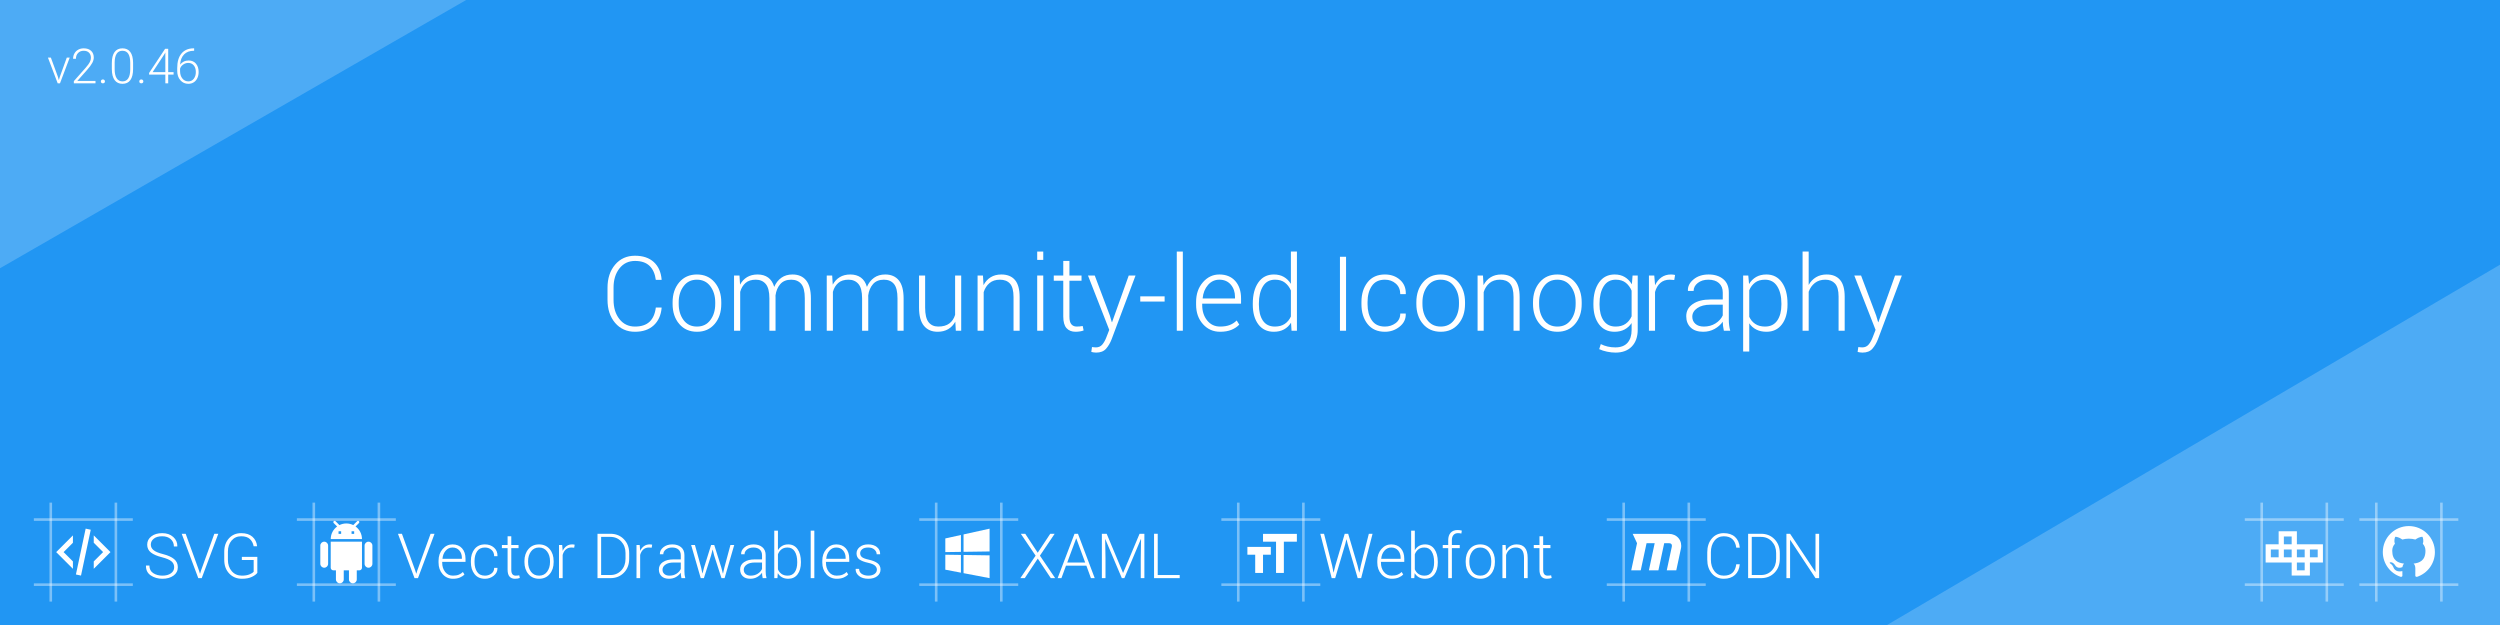
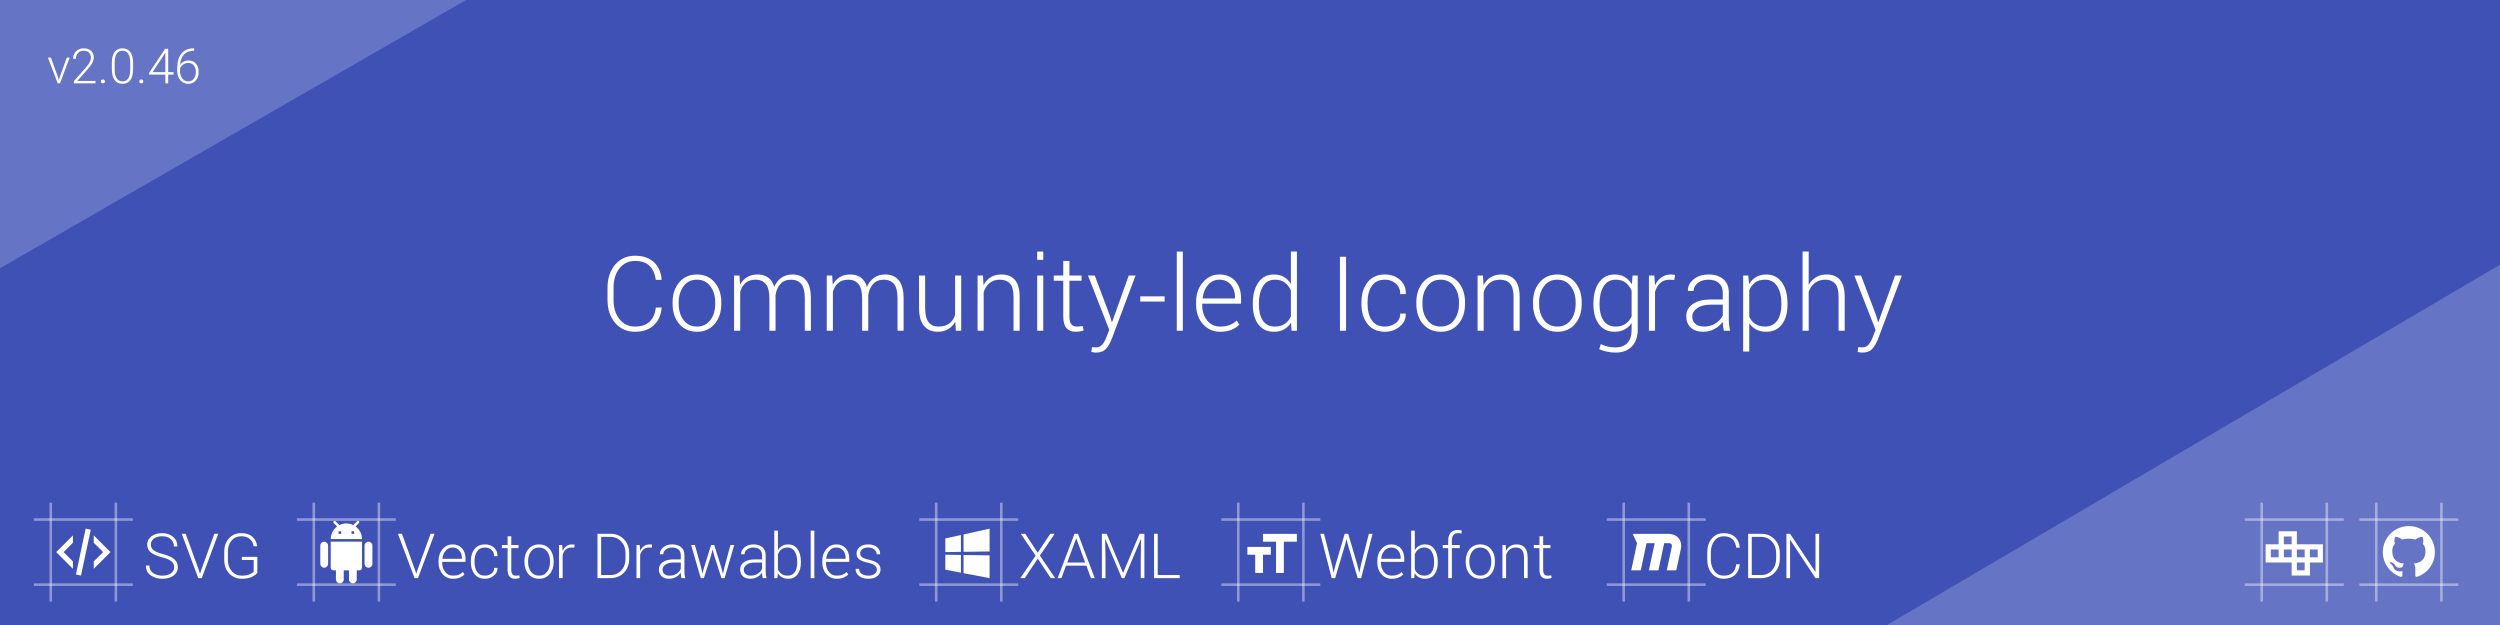
<svg xmlns="http://www.w3.org/2000/svg" fill="#fff" height="240" viewBox="0 0 960 240" width="960">
  <style>
.alpha20{fill-opacity:.2;}
.alpha40{fill-opacity:.4;}
</style>
-   <rect fill="#2196f3" height="240" width="960" x="0" y="0" />
+   <rect fill="#3f51b5" height="240" width="960" x="0" y="0" />
  <path class="alpha20" d="M 0,103L 0,0L 179,0L 0,103 Z" />
  <path class="alpha20" d="M 820.366,517.792L 1204,292.292L 1058.06,44.008L 674.425,269.508L 820.366,517.792 Z" />
  <path d="M 22.247,29.527L 22.567,30.688L 22.62,30.688L 22.967,29.527L 25.648,22.107L 26.776,22.107L 23.031,32L 22.156,32L 18.402,22.107L 19.531,22.107L 22.247,29.527 Z " />
  <path d="M 36.67,32L 28.357,32L 28.357,31.148L 32.907,26.006C 33.66,25.139 34.182,24.424 34.473,23.86C 34.765,23.296 34.911,22.746 34.911,22.212C 34.911,21.375 34.665,20.713 34.173,20.225C 33.681,19.737 33.003,19.493 32.14,19.493C 31.247,19.493 30.526,19.779 29.976,20.351C 29.426,20.922 29.15,21.663 29.15,22.573L 28.065,22.573C 28.065,21.827 28.234,21.147 28.572,20.533C 28.909,19.92 29.389,19.437 30.012,19.087C 30.636,18.735 31.345,18.56 32.14,18.56C 33.355,18.56 34.305,18.879 34.988,19.517C 35.672,20.154 36.013,21.023 36.013,22.121C 36.013,22.74 35.82,23.416 35.434,24.151C 35.048,24.886 34.369,25.802 33.397,26.899L 29.699,31.067L 36.67,31.067L 36.67,32 Z " />
  <path d="M 38.735,31.271C 38.735,31.059 38.803,30.878 38.94,30.73C 39.077,30.581 39.267,30.507 39.51,30.507C 39.754,30.507 39.945,30.581 40.085,30.73C 40.225,30.878 40.295,31.059 40.295,31.272C 40.295,31.485 40.225,31.66 40.085,31.796C 39.945,31.932 39.754,32 39.51,32C 39.267,32 39.077,31.932 38.94,31.796C 38.803,31.66 38.735,31.485 38.735,31.271 Z " />
  <path d="M 51.104,26.476C 51.104,28.346 50.761,29.766 50.075,30.734C 49.388,31.703 48.376,32.187 47.038,32.187C 45.726,32.187 44.72,31.712 44.021,30.762C 43.322,29.812 42.964,28.429 42.946,26.613L 42.946,24.236C 42.946,22.371 43.293,20.959 43.986,19.999C 44.679,19.04 45.691,18.56 47.021,18.56C 48.333,18.56 49.336,19.023 50.028,19.95C 50.72,20.876 51.079,22.241 51.104,24.043L 51.104,26.476 Z M 50.01,24.096C 50.01,22.579 49.763,21.433 49.268,20.657C 48.773,19.881 48.024,19.493 47.021,19.493C 46.037,19.493 45.296,19.872 44.797,20.631C 44.298,21.389 44.043,22.507 44.031,23.985L 44.031,26.587C 44.031,28.098 44.288,29.253 44.801,30.053C 45.315,30.853 46.06,31.253 47.038,31.253C 48.011,31.253 48.748,30.862 49.249,30.079C 49.751,29.297 50.005,28.151 50.01,26.642L 50.01,24.096 Z " />
  <path d="M 53.481,31.271C 53.481,31.059 53.55,30.878 53.687,30.73C 53.824,30.581 54.014,30.507 54.257,30.507C 54.5,30.507 54.692,30.581 54.832,30.73C 54.972,30.878 55.042,31.059 55.042,31.272C 55.042,31.485 54.972,31.66 54.832,31.796C 54.692,31.932 54.5,32 54.257,32C 54.014,32 53.824,31.932 53.687,31.796C 53.55,31.66 53.481,31.485 53.481,31.271 Z " />
  <path d="M 64.588,27.707L 66.656,27.707L 66.656,28.64L 64.588,28.64L 64.588,32L 63.494,32L 63.494,28.64L 57.25,28.64L 57.25,28.013L 63.395,18.747L 64.588,18.747L 64.588,27.707 Z M 58.591,27.707L 63.494,27.707L 63.494,20.158L 63.01,20.992L 58.591,27.707 Z " />
  <path d="M 74.551,18.56L 74.551,19.493L 74.426,19.493C 72.839,19.493 71.59,19.964 70.679,20.905C 69.768,21.846 69.264,23.153 69.167,24.825C 69.531,24.317 69.995,23.924 70.56,23.645C 71.125,23.366 71.757,23.227 72.457,23.227C 73.624,23.227 74.552,23.632 75.241,24.443C 75.93,25.254 76.275,26.314 76.275,27.625C 76.275,28.494 76.114,29.277 75.792,29.974C 75.471,30.672 75.009,31.214 74.407,31.603C 73.805,31.992 73.118,32.187 72.346,32.187C 71.076,32.187 70.043,31.724 69.247,30.798C 68.451,29.873 68.053,28.677 68.053,27.211L 68.053,26.111C 68.053,23.721 68.594,21.872 69.676,20.562C 70.758,19.253 72.293,18.585 74.28,18.56L 74.551,18.56 Z M 72.282,24.16C 71.59,24.16 70.944,24.367 70.345,24.781C 69.746,25.195 69.347,25.721 69.147,26.359L 69.147,27.298C 69.147,28.463 69.443,29.413 70.036,30.149C 70.629,30.885 71.399,31.253 72.346,31.253C 73.198,31.253 73.886,30.913 74.411,30.233C 74.936,29.552 75.199,28.694 75.199,27.657C 75.199,26.601 74.936,25.754 74.411,25.117C 73.886,24.479 73.177,24.16 72.282,24.16 Z " />
  <path d="M 254.021,118.1L 254.065,118.219C 253.815,121.069 252.798,123.311 251.015,124.947C 249.231,126.582 246.842,127.4 243.846,127.4C 240.684,127.4 238.133,126.259 236.193,123.978C 234.253,121.697 233.284,118.744 233.284,115.119L 233.284,110.5C 233.284,106.888 234.253,103.934 236.193,101.641C 238.133,99.347 240.684,98.2 243.846,98.2C 246.867,98.2 249.263,99.001 251.034,100.603C 252.804,102.205 253.815,104.456 254.065,107.356L 254.021,107.475L 251.834,107.475C 251.521,105.121 250.711,103.32 249.402,102.072C 248.094,100.824 246.242,100.2 243.846,100.2C 241.359,100.2 239.363,101.16 237.859,103.081C 236.354,105.002 235.602,107.46 235.602,110.456L 235.602,115.106C 235.602,118.144 236.354,120.619 237.859,122.531C 239.363,124.444 241.359,125.4 243.846,125.4C 246.242,125.4 248.097,124.79 249.412,123.569C 250.726,122.348 251.534,120.525 251.834,118.1L 254.021,118.1 Z" />
  <path d="M 258.277,116.075C 258.277,112.954 259.13,110.395 260.837,108.397C 262.543,106.399 264.802,105.4 267.615,105.4C 270.44,105.4 272.705,106.399 274.412,108.397C 276.118,110.395 276.971,112.954 276.971,116.075L 276.971,116.725C 276.971,119.858 276.121,122.421 274.421,124.413C 272.721,126.404 270.465,127.4 267.652,127.4C 264.815,127.4 262.543,126.404 260.837,124.413C 259.13,122.421 258.277,119.858 258.277,116.725L 258.277,116.075 Z M 260.621,116.713C 260.621,119.167 261.24,121.228 262.477,122.897C 263.715,124.566 265.44,125.4 267.652,125.4C 269.827,125.4 271.537,124.566 272.78,122.897C 274.024,121.228 274.646,119.167 274.646,116.713L 274.646,116.069C 274.646,113.656 274.021,111.608 272.771,109.925C 271.521,108.242 269.802,107.4 267.615,107.4C 265.427,107.4 263.715,108.242 262.477,109.925C 261.24,111.608 260.621,113.656 260.621,116.069L 260.621,116.713 Z" />
  <path d="M 283.959,105.8L 284.177,109.3C 284.852,108.058 285.753,107.098 286.88,106.419C 288.008,105.74 289.352,105.4 290.915,105.4C 292.527,105.4 293.877,105.792 294.965,106.575C 296.052,107.358 296.831,108.554 297.302,110.163C 297.94,108.675 298.848,107.509 300.027,106.666C 301.206,105.822 302.642,105.4 304.334,105.4C 306.584,105.4 308.321,106.151 309.546,107.653C 310.771,109.155 311.384,111.481 311.384,114.631L 311.384,127L 309.04,127L 309.04,114.569C 309.04,111.948 308.58,110.098 307.662,109.019C 306.743,107.94 305.465,107.4 303.827,107.4C 302.015,107.4 300.614,107.97 299.624,109.109C 298.635,110.249 298.023,111.708 297.79,113.488C 297.79,113.579 297.793,113.71 297.799,113.881C 297.805,114.052 297.809,114.177 297.809,114.256L 297.809,127L 295.446,127L 295.446,114.569C 295.446,112.002 294.98,110.166 294.049,109.059C 293.118,107.953 291.838,107.4 290.209,107.4C 288.559,107.4 287.248,107.822 286.277,108.666C 285.306,109.509 284.625,110.646 284.234,112.075L 284.234,127L 281.871,127L 281.871,105.8L 283.959,105.8 Z" />
  <path d="M 319.559,105.8L 319.777,109.3C 320.452,108.058 321.353,107.098 322.48,106.419C 323.608,105.74 324.952,105.4 326.515,105.4C 328.127,105.4 329.477,105.792 330.565,106.575C 331.652,107.358 332.431,108.554 332.902,110.163C 333.54,108.675 334.448,107.509 335.627,106.666C 336.806,105.822 338.242,105.4 339.934,105.4C 342.184,105.4 343.921,106.151 345.146,107.653C 346.371,109.155 346.984,111.481 346.984,114.631L 346.984,127L 344.64,127L 344.64,114.569C 344.64,111.948 344.18,110.098 343.262,109.019C 342.343,107.94 341.065,107.4 339.427,107.4C 337.615,107.4 336.214,107.97 335.224,109.109C 334.235,110.249 333.623,111.708 333.39,113.488C 333.39,113.579 333.393,113.71 333.399,113.881C 333.405,114.052 333.409,114.177 333.409,114.256L 333.409,127L 331.046,127L 331.046,114.569C 331.046,112.002 330.58,110.166 329.649,109.059C 328.718,107.953 327.438,107.4 325.809,107.4C 324.159,107.4 322.848,107.822 321.877,108.666C 320.906,109.509 320.225,110.646 319.834,112.075L 319.834,127L 317.471,127L 317.471,105.8L 319.559,105.8 Z" />
  <path d="M 366.834,123.525C 366.159,124.763 365.248,125.718 364.102,126.391C 362.956,127.064 361.602,127.4 360.04,127.4C 357.815,127.4 356.07,126.643 354.805,125.128C 353.541,123.614 352.909,121.265 352.909,118.081L 352.909,105.8L 355.252,105.8L 355.252,118.144C 355.252,120.731 355.692,122.588 356.571,123.713C 357.45,124.838 358.698,125.4 360.315,125.4C 362.086,125.4 363.498,125.001 364.552,124.203C 365.606,123.405 366.342,122.306 366.759,120.906L 366.759,105.8L 369.102,105.8L 369.102,127L 367.034,127L 366.834,123.525 Z" />
  <path d="M 377.459,105.8L 377.671,109.494C 378.35,108.19 379.266,107.181 380.418,106.469C 381.57,105.756 382.934,105.4 384.509,105.4C 386.8,105.4 388.545,106.102 389.743,107.506C 390.941,108.91 391.54,111.102 391.54,114.081L 391.54,127L 389.196,127L 389.196,114.075C 389.196,111.642 388.744,109.921 387.84,108.913C 386.936,107.904 385.65,107.4 383.984,107.4C 382.342,107.4 381.003,107.835 379.968,108.706C 378.933,109.577 378.188,110.733 377.734,112.175L 377.734,127L 375.39,127L 375.39,105.8L 377.459,105.8 Z" />
  <path d="M 400.609,127L 398.284,127L 398.284,105.8L 400.609,105.8L 400.609,127 Z M 400.609,99.8L 398.284,99.8L 398.284,96.6L 400.609,96.6L 400.609,99.8 Z" />
  <path d="M 410.659,100.2L 410.659,105.8L 415.309,105.8L 415.309,107.8L 410.659,107.8L 410.659,121.588C 410.659,122.971 410.91,123.952 411.412,124.531C 411.914,125.11 412.582,125.4 413.415,125.4C 413.794,125.4 414.162,125.384 414.518,125.353C 414.874,125.322 415.288,125.267 415.759,125.188L 416.109,126.888C 415.717,127.05 415.242,127.176 414.684,127.266C 414.125,127.355 413.565,127.4 413.002,127.4C 411.519,127.4 410.364,126.932 409.537,125.997C 408.71,125.061 408.296,123.579 408.296,121.55L 408.296,107.8L 404.646,107.8L 404.646,105.8L 408.296,105.8L 408.296,100.2L 410.659,100.2 Z" />
  <path d="M 426.184,121.175L 426.927,123.688L 427.046,123.688L 433.434,105.8L 436.046,105.8L 426.871,130.256C 426.321,131.685 425.611,132.9 424.74,133.9C 423.869,134.9 422.592,135.4 420.909,135.4C 420.638,135.4 420.306,135.372 419.915,135.316C 419.523,135.259 419.238,135.2 419.059,135.138L 419.327,133.263C 419.486,133.292 419.737,133.322 420.08,133.353C 420.424,133.384 420.675,133.4 420.834,133.4C 421.85,133.4 422.664,133.039 423.274,132.316C 423.885,131.593 424.406,130.665 424.84,129.531L 425.952,126.675L 417.784,105.8L 420.384,105.8L 426.184,121.175 Z" />
  <rect x="437.859" y="113.8" width="9.356" height="2" />
  <rect x="451.884" y="96.6" width="2.325" height="30.4" />
  <path d="M 468.521,127.4C 465.875,127.4 463.677,126.421 461.927,124.463C 460.177,122.504 459.302,120.023 459.302,117.019L 459.302,115.938C 459.302,112.908 460.171,110.395 461.909,108.397C 463.646,106.399 465.752,105.4 468.227,105.4C 470.819,105.4 472.856,106.234 474.34,107.903C 475.823,109.572 476.565,111.796 476.565,114.575L 476.565,116.6L 461.646,116.6L 461.646,117.156C 461.646,119.502 462.277,121.463 463.54,123.038C 464.802,124.613 466.463,125.4 468.521,125.4C 469.979,125.4 471.222,125.198 472.249,124.794C 473.276,124.39 474.154,123.81 474.884,123.056L 475.884,124.656C 475.088,125.494 474.081,126.16 472.865,126.656C 471.648,127.152 470.2,127.4 468.521,127.4 Z M 468.227,107.4C 466.494,107.4 465.042,108.075 463.871,109.425C 462.7,110.775 462.017,112.467 461.821,114.5L 461.859,114.6L 474.24,114.6L 474.24,114C 474.24,112.125 473.699,110.556 472.618,109.294C 471.537,108.031 470.073,107.4 468.227,107.4 Z" />
  <path d="M 481.071,116.569C 481.071,113.185 481.784,110.478 483.209,108.447C 484.634,106.416 486.623,105.4 489.177,105.4C 490.648,105.4 491.924,105.714 493.005,106.341C 494.087,106.968 494.986,107.856 495.702,109.006L 495.702,96.6L 498.021,96.6L 498.021,127L 495.952,127L 495.759,123.913C 495.054,125.038 494.149,125.9 493.043,126.5C 491.937,127.1 490.636,127.4 489.14,127.4C 486.611,127.4 484.634,126.456 483.209,124.569C 481.784,122.681 481.071,120.15 481.071,116.975L 481.071,116.569 Z M 483.415,116.981C 483.415,119.552 483.926,121.598 484.949,123.119C 485.972,124.64 487.511,125.4 489.565,125.4C 491.077,125.4 492.338,125.059 493.346,124.378C 494.354,123.697 495.14,122.752 495.702,121.544L 495.702,111.55C 495.165,110.317 494.409,109.317 493.434,108.55C 492.459,107.783 491.184,107.4 489.609,107.4C 487.55,107.4 486.003,108.249 484.968,109.947C 483.933,111.645 483.415,113.852 483.415,116.569L 483.415,116.981 Z" />
  <rect x="514.54" y="98.6" width="2.344" height="28.4" />
  <path d="M 531.821,125.4C 533.371,125.4 534.739,124.959 535.924,124.078C 537.11,123.197 537.702,121.973 537.702,120.406L 539.771,120.406L 539.809,120.525C 539.875,122.479 539.094,124.114 537.465,125.428C 535.836,126.743 533.954,127.4 531.821,127.4C 528.942,127.4 526.718,126.41 525.149,124.431C 523.58,122.452 522.796,119.908 522.796,116.8L 522.796,115.981C 522.796,112.898 523.584,110.364 525.159,108.378C 526.734,106.393 528.948,105.4 531.802,105.4C 534.119,105.4 536.049,106.083 537.593,107.45C 539.137,108.817 539.881,110.613 539.827,112.838L 539.79,112.956L 537.702,112.956C 537.702,111.265 537.133,109.916 535.993,108.909C 534.853,107.903 533.456,107.4 531.802,107.4C 529.536,107.4 527.859,108.211 526.771,109.834C 525.684,111.457 525.14,113.502 525.14,115.969L 525.14,116.794C 525.14,119.298 525.68,121.358 526.762,122.975C 527.843,124.592 529.529,125.4 531.821,125.4 Z" />
  <path d="M 543.877,116.075C 543.877,112.954 544.73,110.395 546.437,108.397C 548.143,106.399 550.402,105.4 553.215,105.4C 556.04,105.4 558.305,106.399 560.012,108.397C 561.718,110.395 562.571,112.954 562.571,116.075L 562.571,116.725C 562.571,119.858 561.721,122.421 560.021,124.413C 558.321,126.404 556.065,127.4 553.252,127.4C 550.415,127.4 548.143,126.404 546.437,124.413C 544.73,122.421 543.877,119.858 543.877,116.725L 543.877,116.075 Z M 546.221,116.713C 546.221,119.167 546.84,121.228 548.077,122.897C 549.315,124.566 551.04,125.4 553.252,125.4C 555.427,125.4 557.137,124.566 558.38,122.897C 559.624,121.228 560.246,119.167 560.246,116.713L 560.246,116.069C 560.246,113.656 559.621,111.608 558.371,109.925C 557.121,108.242 555.402,107.4 553.215,107.4C 551.027,107.4 549.315,108.242 548.077,109.925C 546.84,111.608 546.221,113.656 546.221,116.069L 546.221,116.713 Z" />
  <path d="M 569.459,105.8L 569.671,109.494C 570.35,108.19 571.266,107.181 572.418,106.469C 573.57,105.756 574.934,105.4 576.509,105.4C 578.8,105.4 580.545,106.102 581.743,107.506C 582.941,108.91 583.54,111.102 583.54,114.081L 583.54,127L 581.196,127L 581.196,114.075C 581.196,111.642 580.744,109.921 579.84,108.913C 578.936,107.904 577.65,107.4 575.984,107.4C 574.342,107.4 573.003,107.835 571.968,108.706C 570.933,109.577 570.188,110.733 569.734,112.175L 569.734,127L 567.39,127L 567.39,105.8L 569.459,105.8 Z" />
  <path d="M 588.677,116.075C 588.677,112.954 589.53,110.395 591.237,108.397C 592.943,106.399 595.202,105.4 598.015,105.4C 600.84,105.4 603.105,106.399 604.812,108.397C 606.518,110.395 607.371,112.954 607.371,116.075L 607.371,116.725C 607.371,119.858 606.521,122.421 604.821,124.413C 603.121,126.404 600.865,127.4 598.052,127.4C 595.215,127.4 592.943,126.404 591.237,124.413C 589.53,122.421 588.677,119.858 588.677,116.725L 588.677,116.075 Z M 591.021,116.713C 591.021,119.167 591.64,121.228 592.877,122.897C 594.115,124.566 595.84,125.4 598.052,125.4C 600.227,125.4 601.937,124.566 603.18,122.897C 604.424,121.228 605.046,119.167 605.046,116.713L 605.046,116.069C 605.046,113.656 604.421,111.608 603.171,109.925C 601.921,108.242 600.202,107.4 598.015,107.4C 595.827,107.4 594.115,108.242 592.877,109.925C 591.64,111.608 591.021,113.656 591.021,116.069L 591.021,116.713 Z" />
  <path d="M 611.871,116.569C 611.871,113.185 612.591,110.478 614.03,108.447C 615.47,106.416 617.471,105.4 620.034,105.4C 621.534,105.4 622.83,105.73 623.924,106.391C 625.018,107.051 625.921,107.981 626.634,109.181L 626.909,105.8L 628.884,105.8L 628.884,126.613C 628.884,129.325 628.131,131.468 626.627,133.041C 625.123,134.614 623.029,135.4 620.346,135.4C 619.329,135.4 618.248,135.281 617.102,135.044C 615.956,134.806 614.954,134.483 614.096,134.075L 614.702,132.131C 615.536,132.548 616.415,132.864 617.34,133.078C 618.265,133.293 619.254,133.4 620.309,133.4C 622.367,133.4 623.92,132.809 624.968,131.628C 626.016,130.447 626.54,128.804 626.54,126.7L 626.54,124.05C 625.823,125.121 624.918,125.947 623.824,126.528C 622.73,127.109 621.454,127.4 619.996,127.4C 617.459,127.4 615.47,126.453 614.03,124.559C 612.591,122.666 611.871,120.138 611.871,116.975L 611.871,116.569 Z M 614.215,116.981C 614.215,119.54 614.736,121.582 615.777,123.109C 616.819,124.636 618.369,125.4 620.427,125.4C 621.936,125.4 623.195,125.051 624.205,124.353C 625.216,123.655 625.994,122.694 626.54,121.469L 626.54,111.625C 626.031,110.388 625.286,109.374 624.302,108.584C 623.319,107.795 622.04,107.4 620.465,107.4C 618.406,107.4 616.85,108.252 615.796,109.956C 614.742,111.66 614.215,113.865 614.215,116.569L 614.215,116.981 Z" />
  <path d="M 642.915,107.519L 641.177,107.4C 639.706,107.4 638.499,107.821 637.555,108.663C 636.612,109.504 635.938,110.663 635.534,112.138L 635.534,127L 633.19,127L 633.19,105.8L 635.24,105.8L 635.534,109.319L 635.534,109.556C 636.146,108.248 636.966,107.228 637.993,106.497C 639.02,105.766 640.244,105.4 641.665,105.4C 641.965,105.4 642.254,105.42 642.534,105.459C 642.813,105.499 643.044,105.542 643.227,105.588L 642.915,107.519 Z" />
  <path d="M 661.965,127C 661.811,126.279 661.701,125.657 661.637,125.134C 661.572,124.611 661.54,124.081 661.54,123.544C 660.756,124.652 659.714,125.572 658.412,126.303C 657.11,127.034 655.646,127.4 654.021,127.4C 651.963,127.4 650.364,126.856 649.224,125.769C 648.085,124.681 647.515,123.227 647.515,121.406C 647.515,119.465 648.357,117.911 650.043,116.747C 651.728,115.582 654.004,115 656.871,115L 661.54,115L 661.54,112.331C 661.54,110.794 661.054,109.588 660.084,108.713C 659.113,107.838 657.754,107.4 656.009,107.4C 654.384,107.4 653.034,107.819 651.959,108.656C 650.884,109.494 650.346,110.517 650.346,111.725L 648.196,111.706L 648.159,111.588C 648.079,109.988 648.798,108.556 650.315,107.294C 651.831,106.031 653.763,105.4 656.109,105.4C 658.438,105.4 660.313,105.995 661.734,107.184C 663.154,108.374 663.865,110.079 663.865,112.3L 663.865,122.725C 663.865,123.471 663.906,124.197 663.99,124.903C 664.073,125.609 664.213,126.308 664.409,127L 661.965,127 Z M 654.29,125.4C 655.969,125.4 657.453,124.998 658.743,124.194C 660.033,123.39 660.965,122.365 661.54,121.119L 661.54,117L 656.834,117C 654.709,117 653.012,117.442 651.743,118.325C 650.474,119.208 649.84,120.304 649.84,121.613C 649.84,122.729 650.234,123.64 651.021,124.344C 651.809,125.048 652.898,125.4 654.29,125.4 Z" />
  <path d="M 686.402,116.975C 686.402,120.15 685.686,122.681 684.252,124.569C 682.819,126.456 680.846,127.4 678.334,127.4C 676.85,127.4 675.551,127.12 674.437,126.559C 673.322,125.999 672.415,125.196 671.715,124.15L 671.715,135L 669.371,135L 669.371,105.8L 671.34,105.8L 671.634,109.081C 672.338,107.906 673.246,106.999 674.359,106.359C 675.471,105.72 676.784,105.4 678.296,105.4C 680.834,105.4 682.819,106.416 684.252,108.447C 685.686,110.478 686.402,113.185 686.402,116.569L 686.402,116.975 Z M 684.059,116.538C 684.059,113.846 683.524,111.65 682.455,109.95C 681.387,108.25 679.823,107.4 677.765,107.4C 676.19,107.4 674.911,107.776 673.927,108.528C 672.944,109.28 672.206,110.256 671.715,111.456L 671.715,121.656C 672.248,122.819 673.019,123.733 674.027,124.4C 675.036,125.067 676.296,125.4 677.809,125.4C 679.85,125.4 681.402,124.629 682.465,123.088C 683.527,121.546 684.059,119.5 684.059,116.95L 684.059,116.538 Z" />
  <path d="M 694.534,109.419C 695.238,108.152 696.175,107.166 697.346,106.459C 698.517,105.753 699.883,105.4 701.446,105.4C 703.671,105.4 705.379,106.093 706.571,107.478C 707.763,108.864 708.358,111.013 708.358,113.925L 708.358,127L 706.015,127L 706.015,113.863C 706.015,111.558 705.563,109.905 704.659,108.903C 703.754,107.901 702.508,107.4 700.921,107.4C 699.317,107.4 697.978,107.822 696.905,108.666C 695.832,109.509 695.042,110.633 694.534,112.038L 694.534,127L 692.19,127L 692.19,96.6L 694.534,96.6L 694.534,109.419 Z" />
  <path d="M 720.45,121.175L 721.194,123.688L 721.313,123.688L 727.7,105.8L 730.313,105.8L 721.138,130.256C 720.588,131.685 719.877,132.9 719.006,133.9C 718.136,134.9 716.859,135.4 715.175,135.4C 714.904,135.4 714.573,135.372 714.181,135.316C 713.79,135.259 713.504,135.2 713.325,135.138L 713.594,133.263C 713.752,133.292 714.003,133.322 714.347,133.353C 714.691,133.384 714.942,133.4 715.1,133.4C 716.117,133.4 716.93,133.039 717.541,132.316C 718.151,131.593 718.673,130.665 719.106,129.531L 720.219,126.675L 712.05,105.8L 714.65,105.8L 720.45,121.175 Z" />
  <rect x="19" y="193.008" class="alpha40" width="1" height="38" />
  <rect x="44" y="193.008" class="alpha40" width="1" height="38" />
  <rect x="13" y="199.008" class="alpha40" width="38" height="1" />
  <rect x="13" y="224.008" class="alpha40" width="38" height="1" />
  <path d="M 32.893,202.997L 34.849,203.413L 31.107,221.019L 29.151,220.604L 32.893,202.997 Z M 39.586,212.001L 36,208.415L 36,205.587L 42.422,212.008L 36,218.419L 36,215.587L 39.586,212.001 Z M 21.578,212.011L 28,205.59L 28,208.418L 24.414,212.004L 28,215.59L 28,218.422L 21.578,212.011 Z" />
  <path d="M 66.88,217.816C 66.88,216.891 66.532,216.134 65.838,215.547C 65.142,214.959 63.931,214.441 62.204,213.991C 60.336,213.523 58.922,212.915 57.962,212.166C 57.002,211.418 56.523,210.408 56.523,209.138C 56.523,207.836 57.059,206.775 58.133,205.956C 59.207,205.138 60.587,204.728 62.275,204.728C 64.032,204.728 65.451,205.216 66.529,206.193C 67.608,207.169 68.131,208.359 68.099,209.764L 68.065,209.836L 66.775,209.836C 66.775,208.698 66.371,207.763 65.562,207.029C 64.753,206.295 63.657,205.928 62.275,205.928C 60.907,205.928 59.839,206.233 59.069,206.843C 58.299,207.453 57.914,208.212 57.914,209.119C 57.914,209.979 58.269,210.697 58.981,211.272C 59.692,211.847 60.919,212.353 62.661,212.791C 64.496,213.258 65.892,213.888 66.85,214.681C 67.808,215.473 68.286,216.518 68.286,217.816C 68.286,219.168 67.729,220.245 66.616,221.046C 65.502,221.848 64.082,222.248 62.358,222.248C 60.655,222.248 59.169,221.821 57.899,220.966C 56.629,220.111 56.014,218.863 56.054,217.223L 56.076,217.152L 57.366,217.152C 57.366,218.474 57.862,219.454 58.853,220.092C 59.844,220.729 61.013,221.048 62.358,221.048C 63.708,221.048 64.799,220.753 65.631,220.161C 66.464,219.57 66.88,218.788 66.88,217.816 Z" />
  <path d="M 76.431,219.124L 76.772,220.261L 76.84,220.261L 77.181,219.124L 82.304,204.968L 83.826,204.968L 77.463,222.008L 76.139,222.008L 69.775,204.968L 71.297,204.968L 76.431,219.124 Z" />
  <path d="M 98.815,219.961C 98.433,220.518 97.735,221.039 96.722,221.523C 95.71,222.006 94.435,222.248 92.897,222.248C 90.912,222.248 89.285,221.574 88.015,220.225C 86.745,218.876 86.11,217.129 86.11,214.984L 86.11,211.861C 86.11,209.756 86.714,208.041 87.921,206.716C 89.129,205.391 90.694,204.728 92.616,204.728C 94.451,204.728 95.886,205.188 96.921,206.106C 97.956,207.025 98.556,208.218 98.721,209.686L 98.699,209.757L 97.397,209.757C 97.192,208.617 96.711,207.694 95.954,206.988C 95.196,206.281 94.084,205.928 92.616,205.928C 91.084,205.928 89.851,206.481 88.917,207.586C 87.983,208.691 87.516,210.107 87.516,211.834L 87.516,214.977C 87.516,216.752 88.013,218.208 89.005,219.344C 89.998,220.48 91.295,221.048 92.897,221.048C 94.03,221.048 94.993,220.889 95.785,220.57C 96.578,220.251 97.119,219.903 97.409,219.526L 97.409,215.048L 92.871,215.048L 92.871,213.848L 98.815,213.848L 98.815,219.961 Z" />
  <rect x="120" y="193.008" class="alpha40" width="1" height="38" />
  <rect x="145" y="193.008" class="alpha40" width="1" height="38" />
  <rect x="114" y="199.008" class="alpha40" width="38" height="1" />
  <rect x="114" y="224.008" class="alpha40" width="38" height="1" />
  <path d="M 135.999,205.006L 134.999,205.006L 134.999,204.006L 135.999,204.006M 130.999,205.006L 129.999,205.006L 129.999,204.006L 130.999,204.006M 136.531,202.164L 137.835,200.86C 138.03,200.664 138.03,200.348 137.835,200.152C 137.64,199.957 137.323,199.957 137.128,200.152L 135.651,201.63C 134.85,201.234 133.952,201.006 132.999,201.006C 132.041,201.006 131.139,201.237 130.336,201.635L 128.853,200.152C 128.657,199.957 128.341,199.957 128.145,200.152C 127.95,200.348 127.95,200.664 128.145,200.86L 129.457,202.171C 127.969,203.263 126.999,205.019 126.999,207.006L 138.999,207.006C 138.999,205.015 138.025,203.255 136.531,202.164 Z M 141.499,208.006C 140.671,208.006 139.999,208.677 139.999,209.506L 139.999,216.506C 139.999,217.335 140.671,218.006 141.499,218.006C 142.327,218.006 142.999,217.335 142.999,216.506L 142.999,209.506C 142.999,208.677 142.327,208.006 141.499,208.006 Z M 124.499,208.006C 123.671,208.006 122.999,208.677 122.999,209.506L 122.999,216.506C 122.999,217.335 123.671,218.006 124.499,218.006C 125.327,218.006 125.999,217.335 125.999,216.506L 125.999,209.506C 125.999,208.677 125.327,208.006 124.499,208.006 Z M 126.999,218.006C 126.999,218.557 127.448,219.006 127.999,219.006L 128.999,219.006L 128.999,222.506C 128.999,223.335 129.671,224.006 130.499,224.006C 131.327,224.006 131.999,223.335 131.999,222.506L 131.999,219.006L 133.999,219.006L 133.999,222.506C 133.999,223.335 134.671,224.006 135.499,224.006C 136.327,224.006 136.999,223.335 136.999,222.506L 136.999,219.006L 137.999,219.006C 138.55,219.006 138.999,218.557 138.999,218.006L 138.999,208.006L 126.999,208.006L 126.999,218.006 Z" />
  <path d="M 159.471,219.124L 159.813,220.261L 159.88,220.261L 160.221,219.124L 165.344,204.968L 166.866,204.968L 160.503,222.008L 159.179,222.008L 152.815,204.968L 154.338,204.968L 159.471,219.124 Z" />
  <path d="M 173.931,222.248C 172.344,222.248 171.025,221.661 169.975,220.486C 168.925,219.311 168.4,217.822 168.4,216.019L 168.4,215.371C 168.4,213.553 168.921,212.045 169.964,210.846C 171.006,209.648 172.27,209.048 173.755,209.048C 175.31,209.048 176.533,209.549 177.423,210.55C 178.313,211.551 178.758,212.886 178.758,214.553L 178.758,215.768L 169.806,215.768L 169.806,216.102C 169.806,217.509 170.185,218.686 170.943,219.631C 171.7,220.576 172.696,221.048 173.931,221.048C 174.806,221.048 175.552,220.927 176.168,220.684C 176.784,220.442 177.311,220.094 177.749,219.642L 178.349,220.602C 177.871,221.104 177.268,221.504 176.538,221.802C 175.808,222.099 174.939,222.248 173.931,222.248 Z M 173.755,210.248C 172.715,210.248 171.844,210.653 171.141,211.463C 170.439,212.273 170.029,213.288 169.911,214.508L 169.934,214.568L 177.363,214.568L 177.363,214.208C 177.363,213.083 177.038,212.142 176.389,211.384C 175.741,210.627 174.863,210.248 173.755,210.248 Z" />
  <path d="M 186.231,221.048C 187.161,221.048 187.982,220.784 188.693,220.255C 189.404,219.726 189.76,218.992 189.76,218.052L 191.001,218.052L 191.024,218.123C 191.064,219.296 190.595,220.276 189.617,221.065C 188.64,221.854 187.511,222.248 186.231,222.248C 184.504,222.248 183.169,221.654 182.228,220.467C 181.287,219.279 180.816,217.753 180.816,215.888L 180.816,215.397C 180.816,213.547 181.289,212.026 182.234,210.835C 183.179,209.644 184.508,209.048 186.22,209.048C 187.61,209.048 188.768,209.458 189.694,210.278C 190.621,211.098 191.068,212.176 191.035,213.511L 191.012,213.582L 189.76,213.582C 189.76,212.567 189.418,211.758 188.734,211.154C 188.051,210.55 187.213,210.248 186.22,210.248C 184.86,210.248 183.854,210.735 183.201,211.709C 182.549,212.683 182.222,213.909 182.222,215.389L 182.222,215.884C 182.222,217.387 182.547,218.623 183.196,219.593C 183.844,220.563 184.856,221.048 186.231,221.048 Z" />
  <path d="M 196.334,205.928L 196.334,209.288L 199.124,209.288L 199.124,210.488L 196.334,210.488L 196.334,218.761C 196.334,219.591 196.484,220.179 196.786,220.527C 197.087,220.874 197.488,221.048 197.988,221.048C 198.215,221.048 198.436,221.039 198.649,221.02C 198.863,221.001 199.111,220.968 199.394,220.921L 199.604,221.941C 199.369,222.038 199.084,222.114 198.749,222.168C 198.414,222.221 198.078,222.248 197.74,222.248C 196.85,222.248 196.157,221.968 195.661,221.406C 195.164,220.845 194.916,219.956 194.916,218.738L 194.916,210.488L 192.726,210.488L 192.726,209.288L 194.916,209.288L 194.916,205.928L 196.334,205.928 Z" />
  <path d="M 201.385,215.453C 201.385,213.581 201.897,212.045 202.921,210.846C 203.944,209.648 205.3,209.048 206.988,209.048C 208.682,209.048 210.042,209.648 211.066,210.846C 212.089,212.045 212.601,213.581 212.601,215.453L 212.601,215.843C 212.601,217.723 212.091,219.261 211.071,220.456C 210.051,221.651 208.698,222.248 207.01,222.248C 205.307,222.248 203.944,221.651 202.921,220.456C 201.897,219.261 201.385,217.723 201.385,215.843L 201.385,215.453 Z M 202.791,215.836C 202.791,217.308 203.162,218.545 203.905,219.546C 204.648,220.548 205.682,221.048 207.01,221.048C 208.315,221.048 209.341,220.548 210.087,219.546C 210.833,218.545 211.206,217.308 211.206,215.836L 211.206,215.449C 211.206,214.002 210.831,212.773 210.081,211.763C 209.331,210.753 208.3,210.248 206.988,210.248C 205.675,210.248 204.648,210.753 203.905,211.763C 203.162,212.773 202.791,214.002 202.791,215.449L 202.791,215.836 Z" />
  <path d="M 220.488,210.319L 219.445,210.248C 218.563,210.248 217.838,210.501 217.272,211.006C 216.706,211.511 216.301,212.206 216.059,213.091L 216.059,222.008L 214.653,222.008L 214.653,209.288L 215.883,209.288L 216.059,211.399L 216.059,211.542C 216.426,210.757 216.918,210.145 217.534,209.706C 218.151,209.268 218.885,209.048 219.738,209.048C 219.918,209.048 220.091,209.06 220.259,209.084C 220.426,209.108 220.565,209.133 220.675,209.161L 220.488,210.319 Z" />
  <path d="M 229.439,222.008L 229.439,204.968L 234.396,204.968C 236.481,204.968 238.204,205.663 239.564,207.051C 240.924,208.44 241.604,210.223 241.604,212.401L 241.604,214.587C 241.604,216.772 240.924,218.555 239.564,219.936C 238.204,221.318 236.481,222.008 234.396,222.008L 229.439,222.008 Z M 230.834,206.168L 230.834,220.808L 234.396,220.808C 236.084,220.808 237.473,220.22 238.563,219.044C 239.653,217.868 240.198,216.379 240.198,214.579L 240.198,212.359C 240.198,210.584 239.651,209.109 238.557,207.933C 237.463,206.756 236.076,206.168 234.396,206.168L 230.834,206.168 Z" />
  <path d="M 250.248,210.319L 249.205,210.248C 248.323,210.248 247.598,210.501 247.032,211.006C 246.466,211.511 246.061,212.206 245.819,213.091L 245.819,222.008L 244.413,222.008L 244.413,209.288L 245.643,209.288L 245.819,211.399L 245.819,211.542C 246.186,210.757 246.678,210.145 247.294,209.706C 247.911,209.268 248.645,209.048 249.498,209.048C 249.678,209.048 249.851,209.06 250.019,209.084C 250.186,209.108 250.325,209.133 250.435,209.161L 250.248,210.319 Z" />
  <path d="M 261.678,222.008C 261.585,221.576 261.519,221.203 261.481,220.889C 261.442,220.575 261.423,220.257 261.423,219.934C 260.953,220.599 260.327,221.151 259.546,221.59C 258.764,222.029 257.886,222.248 256.911,222.248C 255.676,222.248 254.717,221.922 254.033,221.269C 253.349,220.617 253.008,219.744 253.008,218.652C 253.008,217.487 253.513,216.555 254.524,215.856C 255.536,215.158 256.901,214.808 258.621,214.808L 261.423,214.808L 261.423,213.207C 261.423,212.284 261.131,211.561 260.549,211.036C 259.966,210.511 259.151,210.248 258.104,210.248C 257.129,210.248 256.319,210.499 255.674,211.002C 255.029,211.504 254.706,212.118 254.706,212.843L 253.416,212.832L 253.394,212.761C 253.346,211.801 253.778,210.942 254.688,210.184C 255.598,209.427 256.756,209.048 258.164,209.048C 259.561,209.048 260.686,209.405 261.539,210.119C 262.391,210.833 262.818,211.856 262.818,213.188L 262.818,219.443C 262.818,219.891 262.842,220.326 262.893,220.75C 262.943,221.174 263.026,221.593 263.144,222.008L 261.678,222.008 Z M 257.073,221.048C 258.08,221.048 258.971,220.807 259.744,220.324C 260.518,219.842 261.078,219.227 261.423,218.479L 261.423,216.008L 258.599,216.008C 257.324,216.008 256.306,216.273 255.544,216.803C 254.783,217.333 254.403,217.991 254.403,218.776C 254.403,219.446 254.639,219.992 255.111,220.414C 255.584,220.837 256.238,221.048 257.073,221.048 Z" />
  <path d="M 269.223,217.887L 269.703,220.156L 269.774,220.156L 270.37,217.887L 273.066,209.288L 274.274,209.288L 276.97,217.887L 277.578,220.216L 277.649,220.216L 278.174,217.887L 280.484,209.288L 281.939,209.288L 278.245,222.008L 277.049,222.008L 274.236,213.304L 273.689,211.103L 273.618,211.103L 273.055,213.304L 270.288,222.008L 269.08,222.008L 265.401,209.288L 266.856,209.288L 269.223,217.887 Z" />
  <path d="M 292.878,222.008C 292.785,221.576 292.719,221.203 292.681,220.889C 292.642,220.575 292.623,220.257 292.623,219.934C 292.153,220.599 291.527,221.151 290.746,221.59C 289.964,222.029 289.086,222.248 288.111,222.248C 286.876,222.248 285.917,221.922 285.233,221.269C 284.549,220.617 284.208,219.744 284.208,218.652C 284.208,217.487 284.713,216.555 285.724,215.856C 286.736,215.158 288.101,214.808 289.821,214.808L 292.623,214.808L 292.623,213.207C 292.623,212.284 292.331,211.561 291.749,211.036C 291.166,210.511 290.351,210.248 289.304,210.248C 288.329,210.248 287.519,210.499 286.874,211.002C 286.229,211.504 285.906,212.118 285.906,212.843L 284.616,212.832L 284.594,212.761C 284.546,211.801 284.978,210.942 285.888,210.184C 286.798,209.427 287.956,209.048 289.364,209.048C 290.761,209.048 291.886,209.405 292.739,210.119C 293.591,210.833 294.018,211.856 294.018,213.188L 294.018,219.443C 294.018,219.891 294.043,220.326 294.093,220.75C 294.143,221.174 294.226,221.593 294.344,222.008L 292.878,222.008 Z M 288.273,221.048C 289.28,221.048 290.171,220.807 290.944,220.324C 291.718,219.842 292.278,219.227 292.623,218.479L 292.623,216.008L 289.799,216.008C 288.524,216.008 287.506,216.273 286.744,216.803C 285.983,217.333 285.603,217.991 285.603,218.776C 285.603,219.446 285.839,219.992 286.311,220.414C 286.784,220.837 287.438,221.048 288.273,221.048 Z" />
  <path d="M 307.551,215.993C 307.551,217.898 307.121,219.417 306.261,220.549C 305.401,221.682 304.218,222.248 302.71,222.248C 301.78,222.248 300.979,222.062 300.308,221.689C 299.637,221.317 299.094,220.782 298.679,220.084L 298.529,222.008L 297.321,222.008L 297.321,203.768L 298.728,203.768L 298.728,211.283C 299.148,210.571 299.686,210.02 300.342,209.631C 300.998,209.243 301.78,209.048 302.688,209.048C 304.21,209.048 305.401,209.658 306.261,210.876C 307.121,212.095 307.551,213.719 307.551,215.749L 307.551,215.993 Z M 306.134,215.749C 306.134,214.119 305.821,212.795 305.196,211.776C 304.571,210.758 303.645,210.248 302.418,210.248C 301.44,210.248 300.653,210.492 300.055,210.979C 299.458,211.467 299.015,212.093 298.728,212.858L 298.728,218.629C 299.04,219.369 299.507,219.958 300.128,220.394C 300.749,220.83 301.52,221.048 302.44,221.048C 303.668,221.048 304.59,220.592 305.208,219.679C 305.825,218.767 306.134,217.539 306.134,215.997L 306.134,215.749 Z" />
  <rect height="18.24" width="1.395" x="311.309" y="203.768" />
  <path d="M 321.291,222.248C 319.704,222.248 318.385,221.661 317.335,220.486C 316.285,219.311 315.76,217.822 315.76,216.019L 315.76,215.371C 315.76,213.553 316.281,212.045 317.324,210.846C 318.366,209.648 319.63,209.048 321.115,209.048C 322.67,209.048 323.893,209.549 324.783,210.55C 325.673,211.551 326.118,212.886 326.118,214.553L 326.118,215.768L 317.166,215.768L 317.166,216.102C 317.166,217.509 317.545,218.686 318.303,219.631C 319.06,220.576 320.056,221.048 321.291,221.048C 322.166,221.048 322.912,220.927 323.528,220.684C 324.144,220.442 324.671,220.094 325.109,219.642L 325.709,220.602C 325.231,221.104 324.628,221.504 323.898,221.802C 323.168,222.099 322.299,222.248 321.291,222.248 Z M 321.115,210.248C 320.075,210.248 319.204,210.653 318.501,211.463C 317.799,212.273 317.389,213.288 317.271,214.508L 317.294,214.568L 324.723,214.568L 324.723,214.208C 324.723,213.083 324.398,212.142 323.749,211.384C 323.101,210.627 322.223,210.248 321.115,210.248 Z" />
  <path d="M 336.726,218.761C 336.726,218.168 336.482,217.649 335.993,217.204C 335.504,216.759 334.624,216.396 333.351,216.113C 331.836,215.783 330.717,215.348 329.993,214.808C 329.269,214.268 328.908,213.504 328.908,212.517C 328.908,211.544 329.316,210.723 330.134,210.053C 330.951,209.383 332.031,209.048 333.374,209.048C 334.804,209.048 335.937,209.401 336.773,210.108C 337.609,210.814 338.008,211.698 337.968,212.761L 337.945,212.832L 336.644,212.832C 336.644,212.139 336.349,211.536 335.759,211.021C 335.169,210.506 334.374,210.248 333.374,210.248C 332.351,210.248 331.584,210.468 331.071,210.908C 330.559,211.348 330.303,211.864 330.303,212.457C 330.303,213.042 330.523,213.526 330.964,213.908C 331.406,214.291 332.288,214.626 333.61,214.913C 335.118,215.251 336.246,215.713 336.996,216.299C 337.746,216.885 338.121,217.681 338.121,218.686C 338.121,219.748 337.693,220.608 336.837,221.264C 335.981,221.92 334.85,222.248 333.445,222.248C 331.905,222.248 330.696,221.881 329.817,221.146C 328.938,220.411 328.523,219.536 328.57,218.521L 328.593,218.449L 329.883,218.449C 329.938,219.359 330.311,220.02 331.002,220.431C 331.693,220.843 332.508,221.048 333.445,221.048C 334.46,221.048 335.261,220.826 335.847,220.381C 336.433,219.936 336.726,219.396 336.726,218.761 Z" />
  <rect x="359" y="193.008" class="alpha40" width="1" height="38" />
  <rect x="384" y="193.008" class="alpha40" width="1" height="38" />
  <rect x="353" y="199.008" class="alpha40" width="38" height="1" />
  <rect x="353" y="224.008" class="alpha40" width="38" height="1" />
  <path d="M 363,212.008L 363,206.758L 369,205.435L 369,211.92L 363,212.008 Z M 380,203.008L 380,211.758L 370,211.905L 370,205.214L 380,203.008 Z M 363,213.008L 369,213.096L 369,219.905L 363,218.758L 363,213.008 Z M 380,213.258L 380,222.008L 370,220.096L 370,213.111L 380,213.258 Z" />
  <path d="M 398.481,212.247L 403.296,204.968L 404.995,204.968L 399.325,213.372L 405.183,222.008L 403.506,222.008L 398.504,214.497L 393.513,222.008L 391.81,222.008L 397.671,213.372L 391.986,204.968L 393.685,204.968L 398.481,212.247 Z" />
  <path d="M 417.164,217.208L 409.345,217.208L 407.59,222.008L 406.135,222.008L 412.615,204.968L 413.939,204.968L 420.374,222.008L 418.919,222.008L 417.164,217.208 Z M 409.814,216.008L 416.706,216.008L 413.309,206.783L 413.238,206.783L 409.814,216.008 Z" />
  <path d="M 424.96,204.968L 431.226,219.968L 431.298,219.968L 437.59,204.968L 439.443,204.968L 439.443,222.008L 438.048,222.008L 438.048,214.482L 438.164,207.027L 438.096,207.004L 431.755,222.008L 430.784,222.008L 424.454,207.076L 424.383,207.087L 424.514,214.482L 424.514,222.008L 423.119,222.008L 423.119,204.968L 424.96,204.968 Z" />
  <path d="M 444.565,220.808L 453.003,220.808L 453.003,222.008L 443.159,222.008L 443.159,204.968L 444.565,204.968L 444.565,220.808 Z" />
  <rect x="475" y="193.008" class="alpha40" width="1" height="38" />
  <rect x="500" y="193.008" class="alpha40" width="1" height="38" />
  <rect x="469" y="199.008" class="alpha40" width="38" height="1" />
  <rect x="469" y="224.008" class="alpha40" width="38" height="1" />
  <path d="M 479,213.008L 482,213.008L 482,220.008L 485,220.008L 485,213.008L 488,213.008L 488,210.008L 479,210.008M 485,205.008L 485,208.008L 490,208.008L 490,220.008L 493,220.008L 493,208.008L 498,208.008L 498,205.008L 485,205.008 Z" />
  <path d="M 511.536,217.186L 512.05,219.796L 512.122,219.807L 512.766,217.186L 516.374,204.968L 517.698,204.968L 521.309,217.186L 521.931,219.818L 521.999,219.807L 522.55,217.186L 525.633,204.968L 527.061,204.968L 522.681,222.008L 521.354,222.008L 517.525,208.936L 517.079,207.147L 517.008,207.147L 516.573,208.936L 512.706,222.008L 511.371,222.008L 506.988,204.968L 508.431,204.968L 511.536,217.186 Z" />
  <path d="M 534.411,222.248C 532.824,222.248 531.505,221.661 530.455,220.486C 529.405,219.311 528.88,217.822 528.88,216.019L 528.88,215.371C 528.88,213.553 529.401,212.045 530.444,210.846C 531.487,209.648 532.75,209.048 534.235,209.048C 535.79,209.048 537.013,209.549 537.903,210.55C 538.793,211.551 539.238,212.886 539.238,214.553L 539.238,215.768L 530.286,215.768L 530.286,216.102C 530.286,217.509 530.665,218.686 531.423,219.631C 532.18,220.576 533.176,221.048 534.411,221.048C 535.286,221.048 536.032,220.927 536.648,220.684C 537.265,220.442 537.792,220.094 538.229,219.642L 538.829,220.602C 538.352,221.104 537.748,221.504 537.018,221.802C 536.288,222.099 535.419,222.248 534.411,222.248 Z M 534.235,210.248C 533.195,210.248 532.324,210.653 531.622,211.463C 530.919,212.273 530.509,213.288 530.391,214.508L 530.414,214.568L 537.843,214.568L 537.843,214.208C 537.843,213.083 537.518,212.142 536.87,211.384C 536.221,210.627 535.343,210.248 534.235,210.248 Z" />
  <path d="M 552.112,215.993C 552.112,217.898 551.681,219.417 550.821,220.549C 549.961,221.682 548.778,222.248 547.27,222.248C 546.34,222.248 545.54,222.062 544.868,221.689C 544.197,221.317 543.654,220.782 543.239,220.084L 543.089,222.008L 541.882,222.008L 541.882,203.768L 543.288,203.768L 543.288,211.283C 543.708,210.571 544.246,210.02 544.902,209.631C 545.558,209.243 546.34,209.048 547.248,209.048C 548.77,209.048 549.961,209.658 550.821,210.876C 551.681,212.095 552.112,213.719 552.112,215.749L 552.112,215.993 Z M 550.694,215.749C 550.694,214.119 550.382,212.795 549.757,211.776C 549.132,210.758 548.205,210.248 546.978,210.248C 546,210.248 545.213,210.492 544.615,210.979C 544.018,211.467 543.575,212.093 543.288,212.858L 543.288,218.629C 543.6,219.369 544.067,219.958 544.688,220.394C 545.31,220.83 546.08,221.048 547,221.048C 548.228,221.048 549.15,220.592 549.768,219.679C 550.385,218.767 550.694,217.539 550.694,215.997L 550.694,215.749 Z" />
  <path d="M 556.113,222.008L 556.113,210.488L 554.013,210.488L 554.013,209.288L 556.113,209.288L 556.113,207.466C 556.113,206.211 556.431,205.241 557.067,204.556C 557.703,203.871 558.595,203.528 559.743,203.528C 560.003,203.528 560.265,203.547 560.53,203.584C 560.795,203.622 561.064,203.676 561.336,203.746L 561.164,204.882C 560.977,204.834 560.783,204.797 560.583,204.769C 560.383,204.742 560.15,204.728 559.885,204.728C 559.12,204.728 558.535,204.968 558.128,205.446C 557.722,205.925 557.519,206.596 557.519,207.458L 557.519,209.288L 560.541,209.288L 560.541,210.488L 557.519,210.488L 557.519,222.008L 556.113,222.008 Z" />
  <path d="M 562.825,215.453C 562.825,213.581 563.337,212.045 564.361,210.846C 565.385,209.648 566.74,209.048 568.428,209.048C 570.123,209.048 571.482,209.648 572.506,210.846C 573.53,212.045 574.041,213.581 574.041,215.453L 574.041,215.843C 574.041,217.723 573.531,219.261 572.511,220.456C 571.491,221.651 570.138,222.248 568.45,222.248C 566.748,222.248 565.385,221.651 564.361,220.456C 563.337,219.261 562.825,217.723 562.825,215.843L 562.825,215.453 Z M 564.231,215.836C 564.231,217.308 564.603,218.545 565.345,219.546C 566.088,220.548 567.123,221.048 568.45,221.048C 569.755,221.048 570.781,220.548 571.527,219.546C 572.273,218.545 572.646,217.308 572.646,215.836L 572.646,215.449C 572.646,214.002 572.271,212.773 571.521,211.763C 570.771,210.753 569.74,210.248 568.428,210.248C 567.115,210.248 566.088,210.753 565.345,211.763C 564.603,212.773 564.231,214.002 564.231,215.449L 564.231,215.836 Z" />
  <path d="M 578.174,209.288L 578.301,211.504C 578.709,210.722 579.258,210.117 579.95,209.689C 580.641,209.262 581.459,209.048 582.404,209.048C 583.779,209.048 584.826,209.469 585.545,210.312C 586.263,211.154 586.623,212.469 586.623,214.257L 586.623,222.008L 585.216,222.008L 585.216,214.253C 585.216,212.793 584.945,211.761 584.403,211.156C 583.86,210.551 583.089,210.248 582.089,210.248C 581.104,210.248 580.301,210.509 579.68,211.032C 579.058,211.554 578.611,212.248 578.339,213.113L 578.339,222.008L 576.933,222.008L 576.933,209.288L 578.174,209.288 Z" />
  <path d="M 592.574,205.928L 592.574,209.288L 595.364,209.288L 595.364,210.488L 592.574,210.488L 592.574,218.761C 592.574,219.591 592.725,220.179 593.026,220.527C 593.327,220.874 593.728,221.048 594.228,221.048C 594.455,221.048 594.676,221.039 594.89,221.02C 595.103,221.001 595.351,220.968 595.634,220.921L 595.844,221.941C 595.609,222.038 595.324,222.114 594.989,222.168C 594.654,222.221 594.318,222.248 593.98,222.248C 593.09,222.248 592.397,221.968 591.901,221.406C 591.405,220.845 591.156,219.956 591.156,218.738L 591.156,210.488L 588.966,210.488L 588.966,209.288L 591.156,209.288L 591.156,205.928L 592.574,205.928 Z" />
  <rect x="623" y="193.008" class="alpha40" width="1" height="38" />
  <rect x="648" y="193.008" class="alpha40" width="1" height="38" />
  <rect x="617" y="199.008" class="alpha40" width="38" height="1" />
  <rect x="617" y="224.008" class="alpha40" width="38" height="1" />
  <path d="M 644.596,206.697C 643.726,205.622 642.381,205.008 640.903,205.008L 626.954,205.008L 628.622,208.583L 626.393,219.008L 630.047,219.008L 632.278,208.583L 635.4,208.581L 633.172,219.008L 636.826,219.008L 639.055,208.581L 640.903,208.581C 641.303,208.581 641.628,208.711 641.816,208.945C 642.007,209.179 642.066,209.523 641.982,209.913L 640.036,219.008L 643.69,219.008L 645.477,210.66C 645.785,209.214 645.463,207.769 644.596,206.697 Z" />
  <path d="M 668.032,216.668L 668.058,216.739C 667.908,218.449 667.298,219.795 666.228,220.776C 665.158,221.758 663.724,222.248 661.927,222.248C 660.029,222.248 658.498,221.564 657.335,220.195C 656.171,218.826 655.589,217.054 655.589,214.879L 655.589,212.108C 655.589,209.941 656.171,208.169 657.335,206.793C 658.498,205.416 660.029,204.728 661.927,204.728C 663.739,204.728 665.177,205.209 666.239,206.17C 667.302,207.131 667.908,208.482 668.058,210.222L 668.032,210.293L 666.719,210.293C 666.532,208.881 666.045,207.8 665.26,207.051C 664.475,206.303 663.364,205.928 661.927,205.928C 660.434,205.928 659.237,206.504 658.334,207.657C 657.432,208.809 656.98,210.284 656.98,212.082L 656.98,214.872C 656.98,216.694 657.432,218.179 658.334,219.327C 659.237,220.474 660.434,221.048 661.927,221.048C 663.364,221.048 664.477,220.682 665.266,219.949C 666.055,219.217 666.539,218.123 666.719,216.668L 668.032,216.668 Z" />
  <path d="M 671.279,222.008L 671.279,204.968L 676.237,204.968C 678.322,204.968 680.044,205.663 681.404,207.051C 682.764,208.44 683.444,210.223 683.444,212.401L 683.444,214.587C 683.444,216.772 682.764,218.555 681.404,219.936C 680.044,221.318 678.322,222.008 676.237,222.008L 671.279,222.008 Z M 672.674,206.168L 672.674,220.808L 676.237,220.808C 677.924,220.808 679.313,220.22 680.403,219.044C 681.493,217.868 682.038,216.379 682.038,214.579L 682.038,212.359C 682.038,210.584 681.491,209.109 680.397,207.933C 679.303,206.756 677.917,206.168 676.237,206.168L 672.674,206.168 Z" />
  <path d="M 698.548,222.008L 697.153,222.008L 687.463,207.357L 687.392,207.368L 687.392,222.008L 685.986,222.008L 685.986,204.968L 687.392,204.968L 697.082,219.593L 697.153,219.582L 697.153,204.968L 698.548,204.968L 698.548,222.008 Z" />
  <rect x="868" y="193.008" class="alpha40" width="1" height="38" />
  <rect x="893" y="193.008" class="alpha40" width="1" height="38" />
  <rect x="862" y="199.008" class="alpha40" width="38" height="1" />
  <rect x="862" y="224.008" class="alpha40" width="38" height="1" />
  <path d="M 875,209.008L 875,204.008L 882,204.008L 882,209.008L 892,209.008L 892,216.008L 887,216.008L 887,221.008L 880,221.008L 880,216.008L 870,216.008L 870,209.008L 875,209.008 Z M 885,216.008L 882,216.008L 882,219.008L 885,219.008L 885,216.008 Z M 877,209.008L 880,209.008L 880,206.008L 877,206.008L 877,209.008 Z M 875,214.008L 875,211.008L 872,211.008L 872,214.008L 875,214.008 Z M 887,211.008L 887,214.008L 890,214.008L 890,211.008L 887,211.008 Z M 882,211.008L 882,214.008L 885,214.008L 885,211.008L 882,211.008 Z M 877,211.008L 877,214.008L 880,214.008L 880,211.008L 877,211.008 Z" />
  <rect x="912" y="193.008" class="alpha40" width="1" height="38" />
  <rect x="937" y="193.008" class="alpha40" width="1" height="38" />
  <rect x="906" y="199.008" class="alpha40" width="38" height="1" />
  <rect x="906" y="224.008" class="alpha40" width="38" height="1" />
  <path d="M 924.999,202.008C 919.478,202.008 915,206.485 915,212.009C 915,216.427 917.865,220.175 921.839,221.497C 922.339,221.589 922.521,221.28 922.521,221.015C 922.521,220.778 922.513,220.149 922.508,219.314C 919.726,219.919 919.139,217.974 919.139,217.974C 918.685,216.819 918.029,216.511 918.029,216.511C 917.121,215.891 918.098,215.903 918.098,215.903C 919.102,215.974 919.629,216.934 919.629,216.934C 920.521,218.462 921.97,218.021 922.54,217.765C 922.631,217.118 922.889,216.678 923.175,216.428C 920.954,216.175 918.62,215.317 918.62,211.485C 918.62,210.394 919.009,209.501 919.649,208.802C 919.546,208.549 919.203,207.532 919.747,206.156C 919.747,206.156 920.586,205.887 922.497,207.181C 923.294,206.959 924.15,206.848 925,206.844C 925.85,206.848 926.705,206.959 927.504,207.181C 929.413,205.887 930.251,206.156 930.251,206.156C 930.797,207.532 930.454,208.549 930.351,208.802C 930.992,209.501 931.379,210.394 931.379,211.485C 931.379,215.327 929.04,216.172 926.813,216.42C 927.172,216.729 927.492,217.339 927.492,218.272C 927.492,219.609 927.479,220.687 927.479,221.015C 927.479,221.283 927.66,221.594 928.167,221.496C 932.137,220.171 935,216.425 935,212.009C 935,206.485 930.522,202.008 924.999,202.008 Z" />
</svg>
